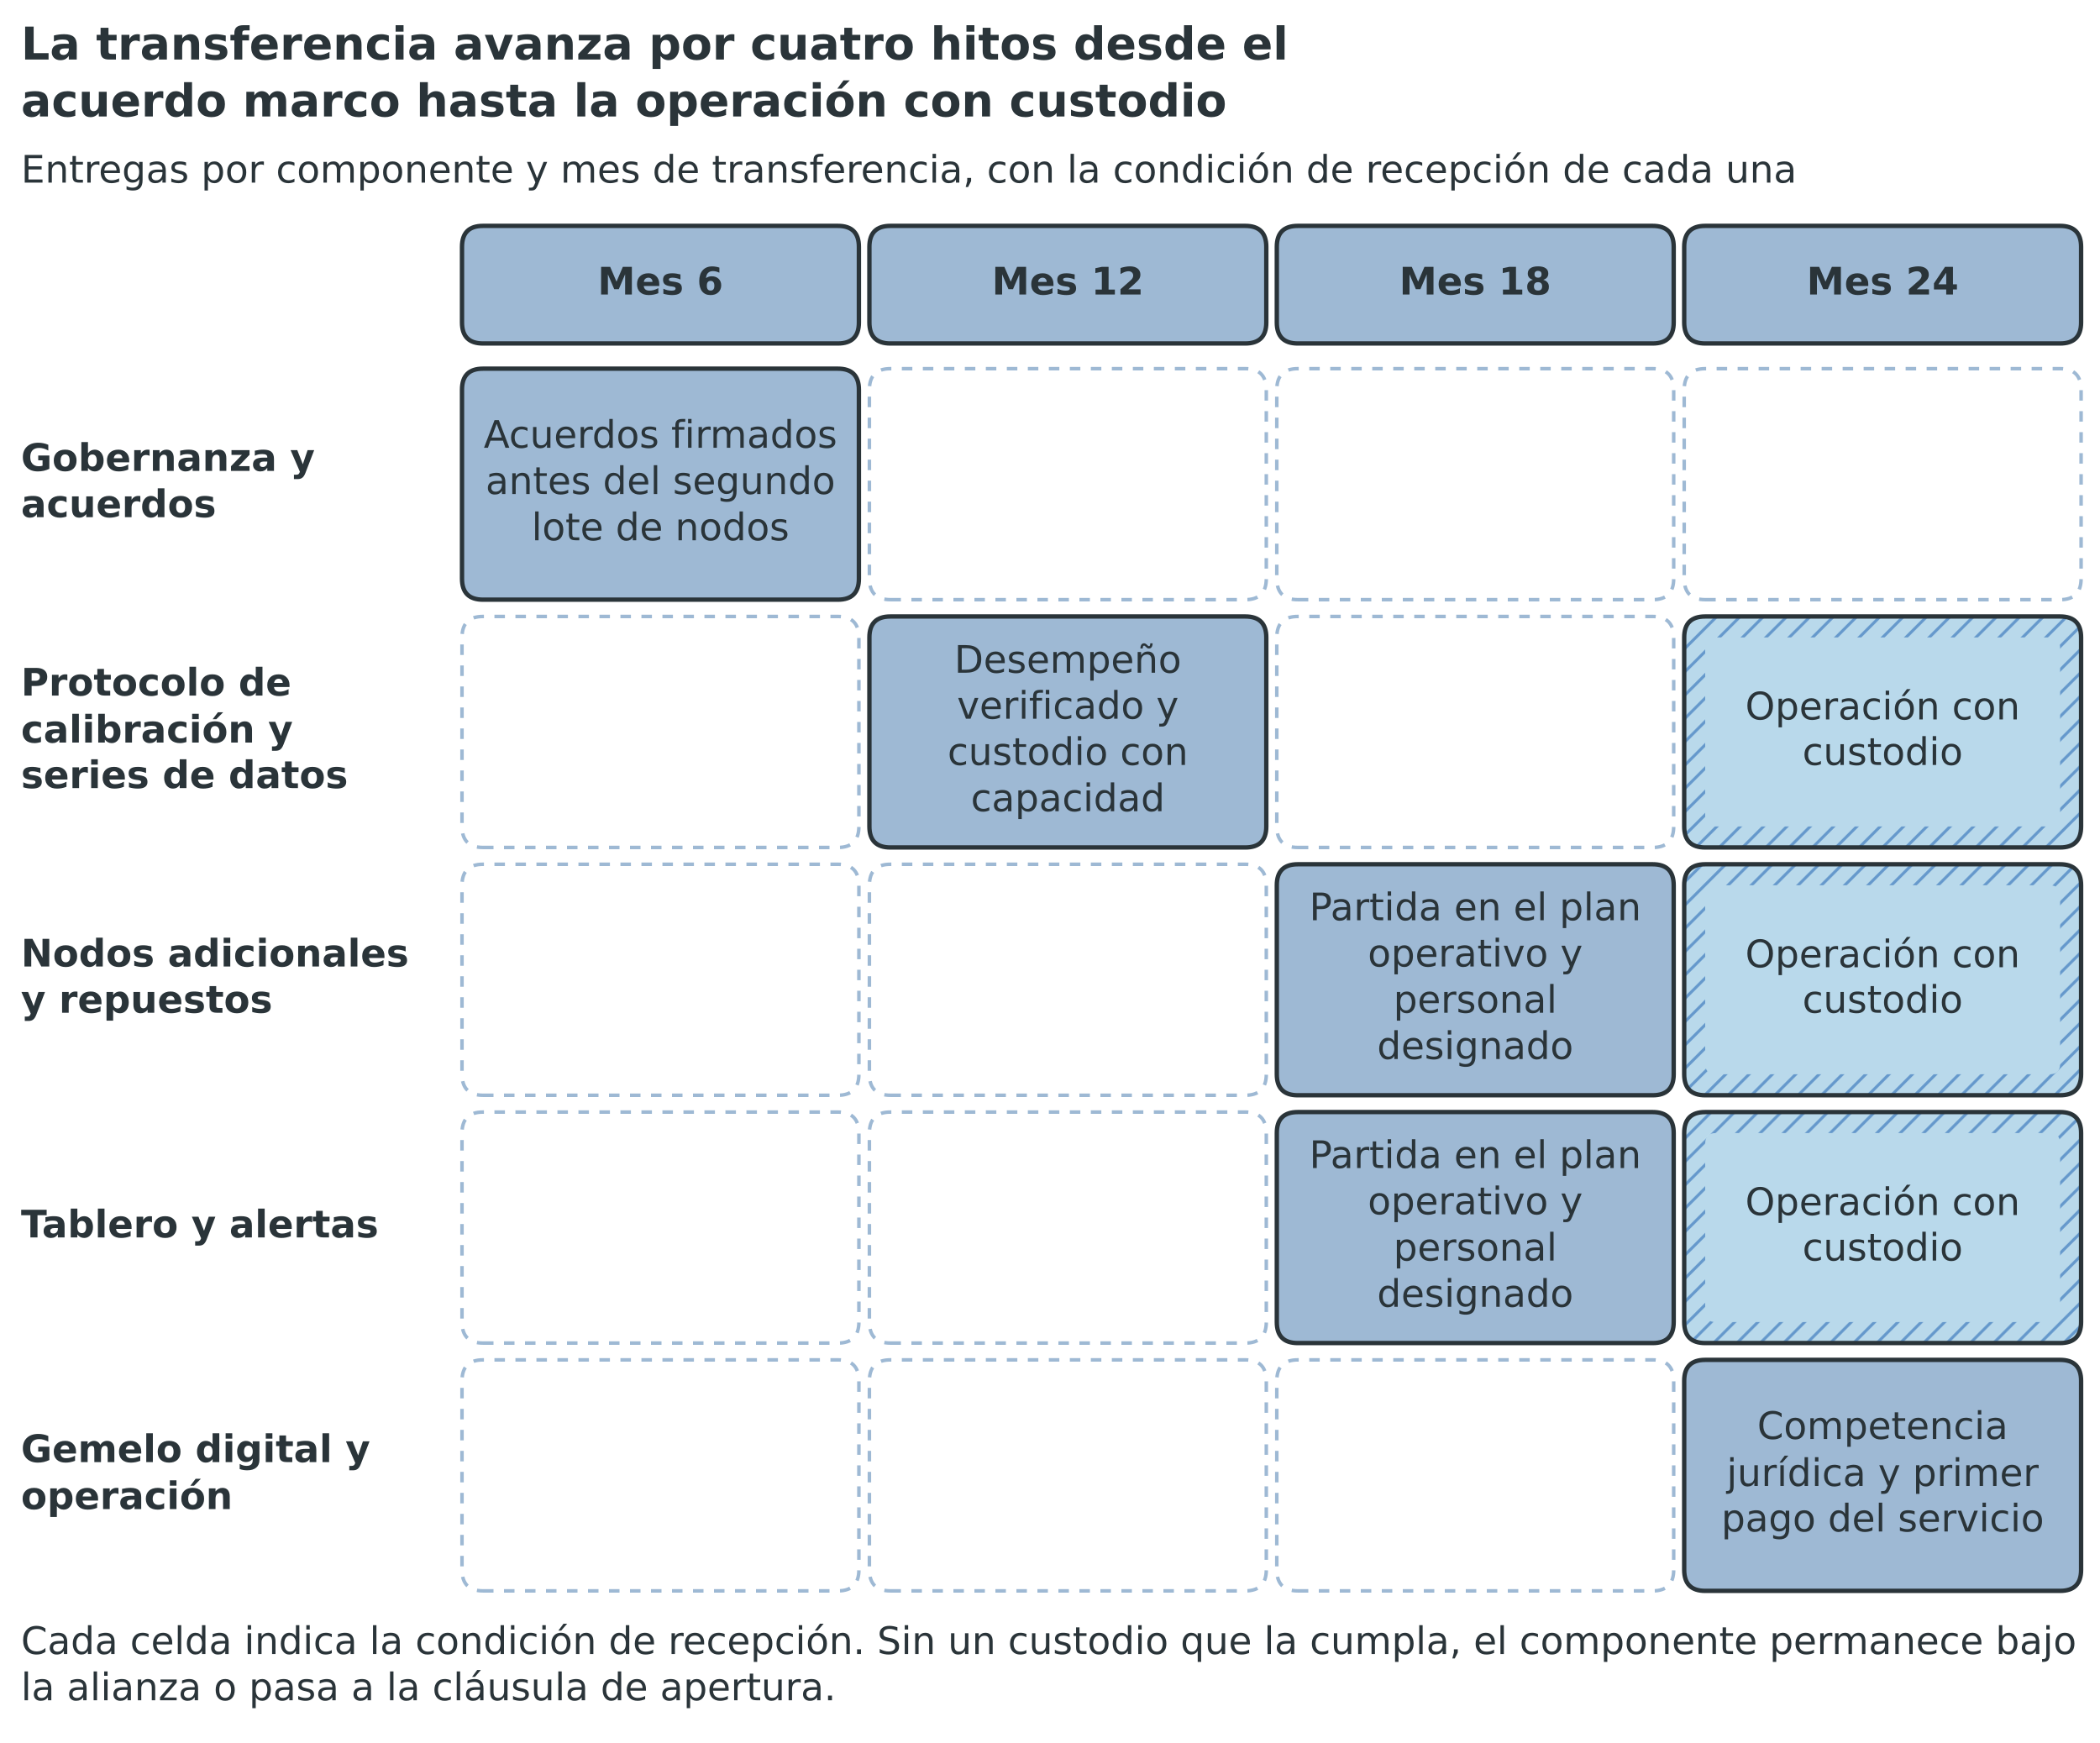
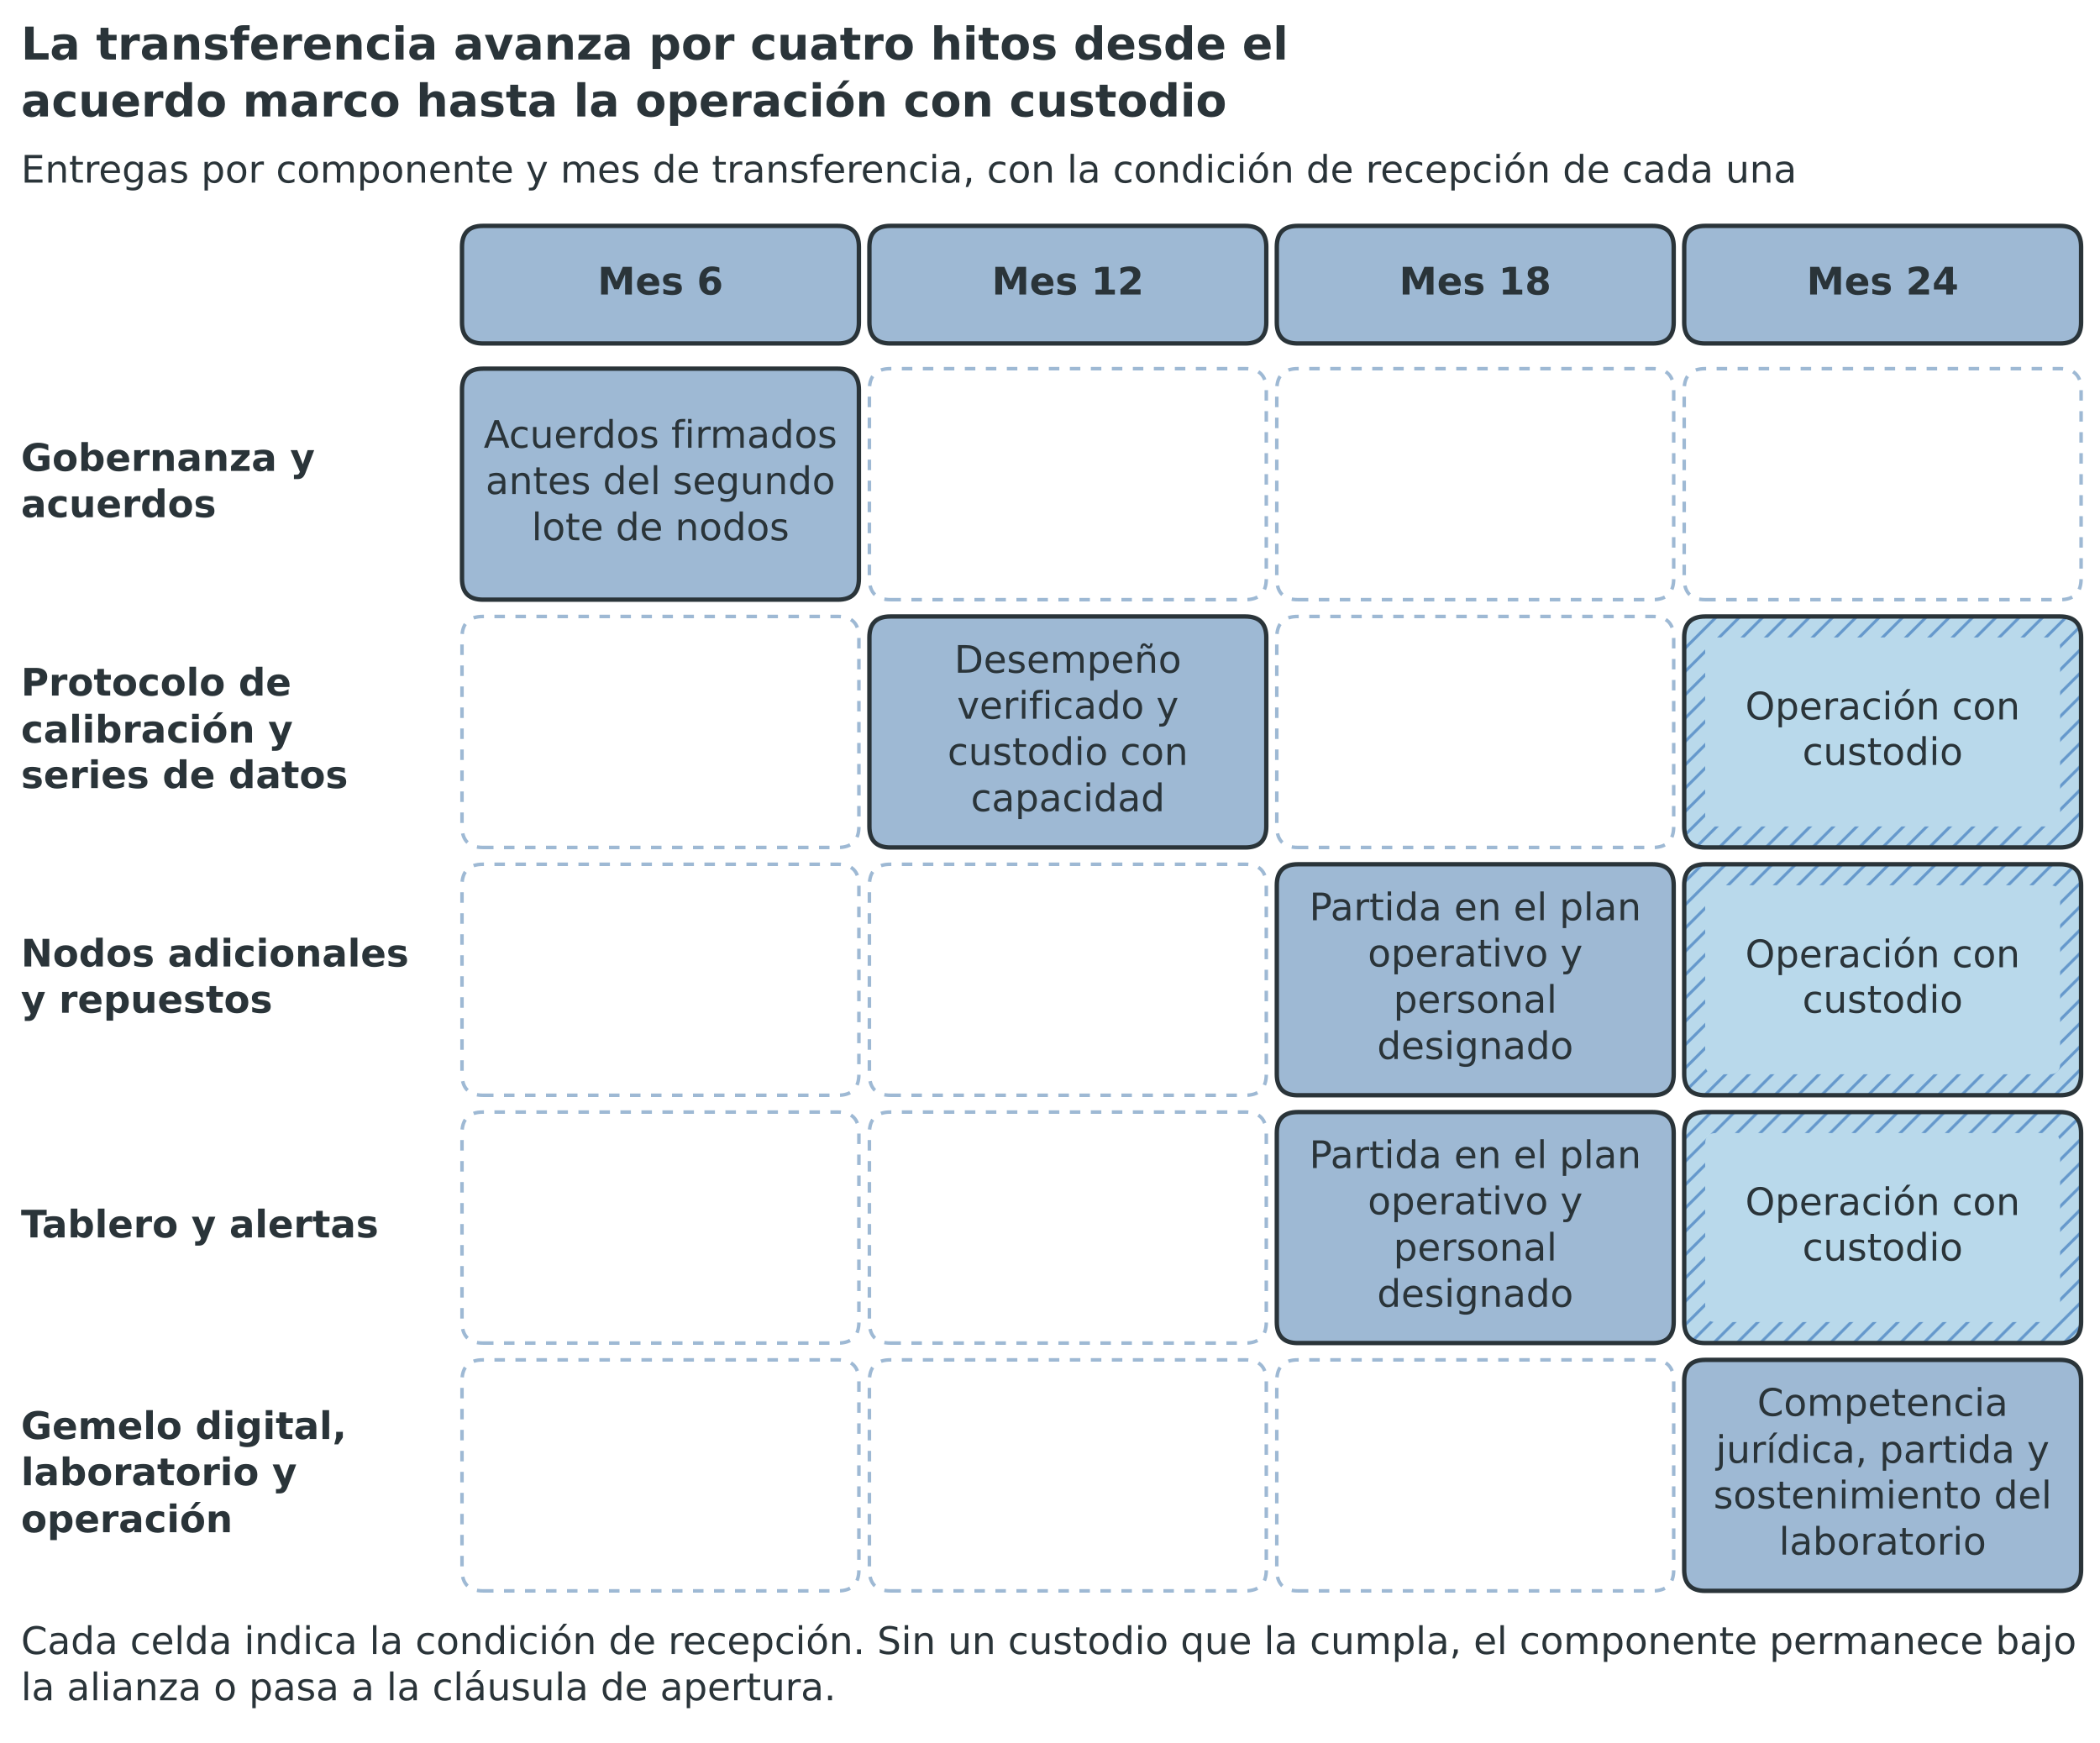
<svg xmlns="http://www.w3.org/2000/svg" width="720pt" height="597.6pt" viewBox="0 0 720 597.6" version="1.1">
  <defs>
    <style type="text/css">*{stroke-linejoin: round; stroke-linecap: butt}</style>
  </defs>
  <g id="figure_1">
    <g id="patch_1">
      <path d="M 0 597.6  L 720 597.6  L 720 0  L 0 0  L 0 597.6  z " style="fill: none; opacity: 0" />
    </g>
    <g id="axes_1">
      <g id="patch_2">
-         <path d="M 305.28 205.6  L 426.96 205.6  Q 434.16 205.6 434.16 198.4  L 434.16 133.6  Q 434.16 126.4 426.96 126.4  L 305.28 126.4  Q 298.08 126.4 298.08 133.6  L 298.08 198.4  Q 298.08 205.6 305.28 205.6  L 305.28 205.6  z " clip-path="url(#pacb7f9c0c7)" style="fill: none; stroke-dasharray: 3.6,3.6; stroke-dashoffset: 0; stroke: #9eb9d4; stroke-width: 1.2; stroke-linejoin: miter" />
+         <path d="M 305.28 205.6  L 426.96 205.6  Q 434.16 205.6 434.16 198.4  L 434.16 133.6  Q 434.16 126.4 426.96 126.4  L 305.28 126.4  Q 298.08 126.4 298.08 133.6  L 298.08 198.4  Q 298.08 205.6 305.28 205.6  L 305.28 205.6  z " clip-path="url(#pa2e18dcd97)" style="fill: none; stroke-dasharray: 3.6,3.6; stroke-dashoffset: 0; stroke: #9eb9d4; stroke-width: 1.2; stroke-linejoin: miter" />
      </g>
      <g id="patch_3">
-         <path d="M 444.96 205.6  L 566.64 205.6  Q 573.84 205.6 573.84 198.4  L 573.84 133.6  Q 573.84 126.4 566.64 126.4  L 444.96 126.4  Q 437.76 126.4 437.76 133.6  L 437.76 198.4  Q 437.76 205.6 444.96 205.6  L 444.96 205.6  z " clip-path="url(#pacb7f9c0c7)" style="fill: none; stroke-dasharray: 3.6,3.6; stroke-dashoffset: 0; stroke: #9eb9d4; stroke-width: 1.2; stroke-linejoin: miter" />
+         <path d="M 444.96 205.6  L 566.64 205.6  Q 573.84 205.6 573.84 198.4  L 573.84 133.6  Q 573.84 126.4 566.64 126.4  L 444.96 126.4  Q 437.76 126.4 437.76 133.6  L 437.76 198.4  Q 437.76 205.6 444.96 205.6  L 444.96 205.6  z " clip-path="url(#pa2e18dcd97)" style="fill: none; stroke-dasharray: 3.6,3.6; stroke-dashoffset: 0; stroke: #9eb9d4; stroke-width: 1.2; stroke-linejoin: miter" />
      </g>
      <g id="patch_4">
-         <path d="M 584.64 205.6  L 706.32 205.6  Q 713.52 205.6 713.52 198.4  L 713.52 133.6  Q 713.52 126.4 706.32 126.4  L 584.64 126.4  Q 577.44 126.4 577.44 133.6  L 577.44 198.4  Q 577.44 205.6 584.64 205.6  L 584.64 205.6  z " clip-path="url(#pacb7f9c0c7)" style="fill: none; stroke-dasharray: 3.6,3.6; stroke-dashoffset: 0; stroke: #9eb9d4; stroke-width: 1.2; stroke-linejoin: miter" />
+         <path d="M 584.64 205.6  L 706.32 205.6  Q 713.52 205.6 713.52 198.4  L 713.52 133.6  Q 713.52 126.4 706.32 126.4  L 584.64 126.4  Q 577.44 126.4 577.44 133.6  L 577.44 198.4  Q 577.44 205.6 584.64 205.6  L 584.64 205.6  z " clip-path="url(#pa2e18dcd97)" style="fill: none; stroke-dasharray: 3.6,3.6; stroke-dashoffset: 0; stroke: #9eb9d4; stroke-width: 1.2; stroke-linejoin: miter" />
      </g>
      <g id="patch_5">
-         <path d="M 165.6 290.56  L 287.28 290.56  Q 294.48 290.56 294.48 283.36  L 294.48 218.56  Q 294.48 211.36 287.28 211.36  L 165.6 211.36  Q 158.4 211.36 158.4 218.56  L 158.4 283.36  Q 158.4 290.56 165.6 290.56  L 165.6 290.56  z " clip-path="url(#pacb7f9c0c7)" style="fill: none; stroke-dasharray: 3.6,3.6; stroke-dashoffset: 0; stroke: #9eb9d4; stroke-width: 1.2; stroke-linejoin: miter" />
+         <path d="M 165.6 290.56  L 287.28 290.56  Q 294.48 290.56 294.48 283.36  L 294.48 218.56  Q 294.48 211.36 287.28 211.36  L 165.6 211.36  Q 158.4 211.36 158.4 218.56  L 158.4 283.36  Q 158.4 290.56 165.6 290.56  L 165.6 290.56  z " clip-path="url(#pa2e18dcd97)" style="fill: none; stroke-dasharray: 3.6,3.6; stroke-dashoffset: 0; stroke: #9eb9d4; stroke-width: 1.2; stroke-linejoin: miter" />
      </g>
      <g id="patch_6">
-         <path d="M 444.96 290.56  L 566.64 290.56  Q 573.84 290.56 573.84 283.36  L 573.84 218.56  Q 573.84 211.36 566.64 211.36  L 444.96 211.36  Q 437.76 211.36 437.76 218.56  L 437.76 283.36  Q 437.76 290.56 444.96 290.56  L 444.96 290.56  z " clip-path="url(#pacb7f9c0c7)" style="fill: none; stroke-dasharray: 3.6,3.6; stroke-dashoffset: 0; stroke: #9eb9d4; stroke-width: 1.2; stroke-linejoin: miter" />
+         <path d="M 444.96 290.56  L 566.64 290.56  Q 573.84 290.56 573.84 283.36  L 573.84 218.56  Q 573.84 211.36 566.64 211.36  L 444.96 211.36  Q 437.76 211.36 437.76 218.56  L 437.76 283.36  Q 437.76 290.56 444.96 290.56  L 444.96 290.56  z " clip-path="url(#pa2e18dcd97)" style="fill: none; stroke-dasharray: 3.6,3.6; stroke-dashoffset: 0; stroke: #9eb9d4; stroke-width: 1.2; stroke-linejoin: miter" />
      </g>
      <g id="patch_7">
-         <path d="M 165.6 375.52  L 287.28 375.52  Q 294.48 375.52 294.48 368.32  L 294.48 303.52  Q 294.48 296.32 287.28 296.32  L 165.6 296.32  Q 158.4 296.32 158.4 303.52  L 158.4 368.32  Q 158.4 375.52 165.6 375.52  L 165.6 375.52  z " clip-path="url(#pacb7f9c0c7)" style="fill: none; stroke-dasharray: 3.6,3.6; stroke-dashoffset: 0; stroke: #9eb9d4; stroke-width: 1.2; stroke-linejoin: miter" />
+         <path d="M 165.6 375.52  L 287.28 375.52  Q 294.48 375.52 294.48 368.32  L 294.48 303.52  Q 294.48 296.32 287.28 296.32  L 165.6 296.32  Q 158.4 296.32 158.4 303.52  L 158.4 368.32  Q 158.4 375.52 165.6 375.52  L 165.6 375.52  z " clip-path="url(#pa2e18dcd97)" style="fill: none; stroke-dasharray: 3.6,3.6; stroke-dashoffset: 0; stroke: #9eb9d4; stroke-width: 1.2; stroke-linejoin: miter" />
      </g>
      <g id="patch_8">
-         <path d="M 305.28 375.52  L 426.96 375.52  Q 434.16 375.52 434.16 368.32  L 434.16 303.52  Q 434.16 296.32 426.96 296.32  L 305.28 296.32  Q 298.08 296.32 298.08 303.52  L 298.08 368.32  Q 298.08 375.52 305.28 375.52  L 305.28 375.52  z " clip-path="url(#pacb7f9c0c7)" style="fill: none; stroke-dasharray: 3.6,3.6; stroke-dashoffset: 0; stroke: #9eb9d4; stroke-width: 1.2; stroke-linejoin: miter" />
+         <path d="M 305.28 375.52  L 426.96 375.52  Q 434.16 375.52 434.16 368.32  L 434.16 303.52  Q 434.16 296.32 426.96 296.32  L 305.28 296.32  Q 298.08 296.32 298.08 303.52  L 298.08 368.32  Q 298.08 375.52 305.28 375.52  L 305.28 375.52  z " clip-path="url(#pa2e18dcd97)" style="fill: none; stroke-dasharray: 3.6,3.6; stroke-dashoffset: 0; stroke: #9eb9d4; stroke-width: 1.2; stroke-linejoin: miter" />
      </g>
      <g id="patch_9">
-         <path d="M 165.6 460.48  L 287.28 460.48  Q 294.48 460.48 294.48 453.28  L 294.48 388.48  Q 294.48 381.28 287.28 381.28  L 165.6 381.28  Q 158.4 381.28 158.4 388.48  L 158.4 453.28  Q 158.4 460.48 165.6 460.48  L 165.6 460.48  z " clip-path="url(#pacb7f9c0c7)" style="fill: none; stroke-dasharray: 3.6,3.6; stroke-dashoffset: 0; stroke: #9eb9d4; stroke-width: 1.2; stroke-linejoin: miter" />
+         <path d="M 165.6 460.48  L 287.28 460.48  Q 294.48 460.48 294.48 453.28  L 294.48 388.48  Q 294.48 381.28 287.28 381.28  L 165.6 381.28  Q 158.4 381.28 158.4 388.48  L 158.4 453.28  Q 158.4 460.48 165.6 460.48  L 165.6 460.48  z " clip-path="url(#pa2e18dcd97)" style="fill: none; stroke-dasharray: 3.6,3.6; stroke-dashoffset: 0; stroke: #9eb9d4; stroke-width: 1.2; stroke-linejoin: miter" />
      </g>
      <g id="patch_10">
-         <path d="M 305.28 460.48  L 426.96 460.48  Q 434.16 460.48 434.16 453.28  L 434.16 388.48  Q 434.16 381.28 426.96 381.28  L 305.28 381.28  Q 298.08 381.28 298.08 388.48  L 298.08 453.28  Q 298.08 460.48 305.28 460.48  L 305.28 460.48  z " clip-path="url(#pacb7f9c0c7)" style="fill: none; stroke-dasharray: 3.6,3.6; stroke-dashoffset: 0; stroke: #9eb9d4; stroke-width: 1.2; stroke-linejoin: miter" />
+         <path d="M 305.28 460.48  L 426.96 460.48  Q 434.16 460.48 434.16 453.28  L 434.16 388.48  Q 434.16 381.28 426.96 381.28  L 305.28 381.28  Q 298.08 381.28 298.08 388.48  L 298.08 453.28  Q 298.08 460.48 305.28 460.48  L 305.28 460.48  z " clip-path="url(#pa2e18dcd97)" style="fill: none; stroke-dasharray: 3.6,3.6; stroke-dashoffset: 0; stroke: #9eb9d4; stroke-width: 1.2; stroke-linejoin: miter" />
      </g>
      <g id="patch_11">
-         <path d="M 165.6 545.44  L 287.28 545.44  Q 294.48 545.44 294.48 538.24  L 294.48 473.44  Q 294.48 466.24 287.28 466.24  L 165.6 466.24  Q 158.4 466.24 158.4 473.44  L 158.4 538.24  Q 158.4 545.44 165.6 545.44  L 165.6 545.44  z " clip-path="url(#pacb7f9c0c7)" style="fill: none; stroke-dasharray: 3.6,3.6; stroke-dashoffset: 0; stroke: #9eb9d4; stroke-width: 1.2; stroke-linejoin: miter" />
+         <path d="M 165.6 545.44  L 287.28 545.44  Q 294.48 545.44 294.48 538.24  L 294.48 473.44  Q 294.48 466.24 287.28 466.24  L 165.6 466.24  Q 158.4 466.24 158.4 473.44  L 158.4 538.24  Q 158.4 545.44 165.6 545.44  L 165.6 545.44  z " clip-path="url(#pa2e18dcd97)" style="fill: none; stroke-dasharray: 3.6,3.6; stroke-dashoffset: 0; stroke: #9eb9d4; stroke-width: 1.2; stroke-linejoin: miter" />
      </g>
      <g id="patch_12">
-         <path d="M 305.28 545.44  L 426.96 545.44  Q 434.16 545.44 434.16 538.24  L 434.16 473.44  Q 434.16 466.24 426.96 466.24  L 305.28 466.24  Q 298.08 466.24 298.08 473.44  L 298.08 538.24  Q 298.08 545.44 305.28 545.44  L 305.28 545.44  z " clip-path="url(#pacb7f9c0c7)" style="fill: none; stroke-dasharray: 3.6,3.6; stroke-dashoffset: 0; stroke: #9eb9d4; stroke-width: 1.2; stroke-linejoin: miter" />
+         <path d="M 305.28 545.44  L 426.96 545.44  Q 434.16 545.44 434.16 538.24  L 434.16 473.44  Q 434.16 466.24 426.96 466.24  L 305.28 466.24  Q 298.08 466.24 298.08 473.44  L 298.08 538.24  Q 298.08 545.44 305.28 545.44  L 305.28 545.44  z " clip-path="url(#pa2e18dcd97)" style="fill: none; stroke-dasharray: 3.6,3.6; stroke-dashoffset: 0; stroke: #9eb9d4; stroke-width: 1.2; stroke-linejoin: miter" />
      </g>
      <g id="patch_13">
-         <path d="M 444.96 545.44  L 566.64 545.44  Q 573.84 545.44 573.84 538.24  L 573.84 473.44  Q 573.84 466.24 566.64 466.24  L 444.96 466.24  Q 437.76 466.24 437.76 473.44  L 437.76 538.24  Q 437.76 545.44 444.96 545.44  L 444.96 545.44  z " clip-path="url(#pacb7f9c0c7)" style="fill: none; stroke-dasharray: 3.6,3.6; stroke-dashoffset: 0; stroke: #9eb9d4; stroke-width: 1.2; stroke-linejoin: miter" />
+         <path d="M 444.96 545.44  L 566.64 545.44  Q 573.84 545.44 573.84 538.24  L 573.84 473.44  Q 573.84 466.24 566.64 466.24  L 444.96 466.24  Q 437.76 466.24 437.76 473.44  L 437.76 538.24  Q 437.76 545.44 444.96 545.44  L 444.96 545.44  z " clip-path="url(#pa2e18dcd97)" style="fill: none; stroke-dasharray: 3.6,3.6; stroke-dashoffset: 0; stroke: #9eb9d4; stroke-width: 1.2; stroke-linejoin: miter" />
      </g>
      <g id="patch_14">
-         <path d="M 165.6 117.76  L 287.28 117.76  Q 294.48 117.76 294.48 110.56  L 294.48 84.64  Q 294.48 77.44 287.28 77.44  L 165.6 77.44  Q 158.4 77.44 158.4 84.64  L 158.4 110.56  Q 158.4 117.76 165.6 117.76  z " clip-path="url(#pacb7f9c0c7)" style="fill: #9eb9d4; stroke: #2a3439; stroke-width: 1.5; stroke-linejoin: miter" />
+         <path d="M 165.6 117.76  L 287.28 117.76  Q 294.48 117.76 294.48 110.56  L 294.48 84.64  Q 294.48 77.44 287.28 77.44  L 165.6 77.44  Q 158.4 77.44 158.4 84.64  L 158.4 110.56  Q 158.4 117.76 165.6 117.76  z " clip-path="url(#pa2e18dcd97)" style="fill: #9eb9d4; stroke: #2a3439; stroke-width: 1.5; stroke-linejoin: miter" />
      </g>
      <g id="patch_15">
-         <path d="M 305.28 117.76  L 426.96 117.76  Q 434.16 117.76 434.16 110.56  L 434.16 84.64  Q 434.16 77.44 426.96 77.44  L 305.28 77.44  Q 298.08 77.44 298.08 84.64  L 298.08 110.56  Q 298.08 117.76 305.28 117.76  z " clip-path="url(#pacb7f9c0c7)" style="fill: #9eb9d4; stroke: #2a3439; stroke-width: 1.5; stroke-linejoin: miter" />
+         <path d="M 305.28 117.76  L 426.96 117.76  Q 434.16 117.76 434.16 110.56  L 434.16 84.64  Q 434.16 77.44 426.96 77.44  L 305.28 77.44  Q 298.08 77.44 298.08 84.64  L 298.08 110.56  Q 298.08 117.76 305.28 117.76  z " clip-path="url(#pa2e18dcd97)" style="fill: #9eb9d4; stroke: #2a3439; stroke-width: 1.5; stroke-linejoin: miter" />
      </g>
      <g id="patch_16">
-         <path d="M 444.96 117.76  L 566.64 117.76  Q 573.84 117.76 573.84 110.56  L 573.84 84.64  Q 573.84 77.44 566.64 77.44  L 444.96 77.44  Q 437.76 77.44 437.76 84.64  L 437.76 110.56  Q 437.76 117.76 444.96 117.76  z " clip-path="url(#pacb7f9c0c7)" style="fill: #9eb9d4; stroke: #2a3439; stroke-width: 1.5; stroke-linejoin: miter" />
+         <path d="M 444.96 117.76  L 566.64 117.76  Q 573.84 117.76 573.84 110.56  L 573.84 84.64  Q 573.84 77.44 566.64 77.44  L 444.96 77.44  Q 437.76 77.44 437.76 84.64  L 437.76 110.56  Q 437.76 117.76 444.96 117.76  z " clip-path="url(#pa2e18dcd97)" style="fill: #9eb9d4; stroke: #2a3439; stroke-width: 1.5; stroke-linejoin: miter" />
      </g>
      <g id="patch_17">
-         <path d="M 584.64 117.76  L 706.32 117.76  Q 713.52 117.76 713.52 110.56  L 713.52 84.64  Q 713.52 77.44 706.32 77.44  L 584.64 77.44  Q 577.44 77.44 577.44 84.64  L 577.44 110.56  Q 577.44 117.76 584.64 117.76  z " clip-path="url(#pacb7f9c0c7)" style="fill: #9eb9d4; stroke: #2a3439; stroke-width: 1.5; stroke-linejoin: miter" />
+         <path d="M 584.64 117.76  L 706.32 117.76  Q 713.52 117.76 713.52 110.56  L 713.52 84.64  Q 713.52 77.44 706.32 77.44  L 584.64 77.44  Q 577.44 77.44 577.44 84.64  L 577.44 110.56  Q 577.44 117.76 584.64 117.76  z " clip-path="url(#pa2e18dcd97)" style="fill: #9eb9d4; stroke: #2a3439; stroke-width: 1.5; stroke-linejoin: miter" />
      </g>
      <g id="patch_18">
-         <path d="M 165.6 205.6  L 287.28 205.6  Q 294.48 205.6 294.48 198.4  L 294.48 133.6  Q 294.48 126.4 287.28 126.4  L 165.6 126.4  Q 158.4 126.4 158.4 133.6  L 158.4 198.4  Q 158.4 205.6 165.6 205.6  z " clip-path="url(#pacb7f9c0c7)" style="fill: #9eb9d4; stroke: #2a3439; stroke-width: 1.5; stroke-linejoin: miter" />
+         <path d="M 165.6 205.6  L 287.28 205.6  Q 294.48 205.6 294.48 198.4  L 294.48 133.6  Q 294.48 126.4 287.28 126.4  L 165.6 126.4  Q 158.4 126.4 158.4 133.6  L 158.4 198.4  Q 158.4 205.6 165.6 205.6  z " clip-path="url(#pa2e18dcd97)" style="fill: #9eb9d4; stroke: #2a3439; stroke-width: 1.5; stroke-linejoin: miter" />
      </g>
      <g id="patch_19">
-         <path d="M 305.28 290.56  L 426.96 290.56  Q 434.16 290.56 434.16 283.36  L 434.16 218.56  Q 434.16 211.36 426.96 211.36  L 305.28 211.36  Q 298.08 211.36 298.08 218.56  L 298.08 283.36  Q 298.08 290.56 305.28 290.56  z " clip-path="url(#pacb7f9c0c7)" style="fill: #9eb9d4; stroke: #2a3439; stroke-width: 1.5; stroke-linejoin: miter" />
+         <path d="M 305.28 290.56  L 426.96 290.56  Q 434.16 290.56 434.16 283.36  L 434.16 218.56  Q 434.16 211.36 426.96 211.36  L 305.28 211.36  Q 298.08 211.36 298.08 218.56  L 298.08 283.36  Q 298.08 290.56 305.28 290.56  z " clip-path="url(#pa2e18dcd97)" style="fill: #9eb9d4; stroke: #2a3439; stroke-width: 1.5; stroke-linejoin: miter" />
      </g>
      <g id="patch_20">
-         <path d="M 584.64 290.56  L 706.32 290.56  Q 713.52 290.56 713.52 283.36  L 713.52 218.56  Q 713.52 211.36 706.32 211.36  L 584.64 211.36  Q 577.44 211.36 577.44 218.56  L 577.44 283.36  Q 577.44 290.56 584.64 290.56  z " clip-path="url(#pacb7f9c0c7)" style="fill: url(#hcd93956d02)" />
+         <path d="M 584.64 290.56  L 706.32 290.56  Q 713.52 290.56 713.52 283.36  L 713.52 218.56  Q 713.52 211.36 706.32 211.36  L 584.64 211.36  Q 577.44 211.36 577.44 218.56  L 577.44 283.36  Q 577.44 290.56 584.64 290.56  z " clip-path="url(#pa2e18dcd97)" style="fill: url(#h4b6d8a23a4)" />
      </g>
      <g id="patch_21">
-         <path d="M 444.96 375.52  L 566.64 375.52  Q 573.84 375.52 573.84 368.32  L 573.84 303.52  Q 573.84 296.32 566.64 296.32  L 444.96 296.32  Q 437.76 296.32 437.76 303.52  L 437.76 368.32  Q 437.76 375.52 444.96 375.52  z " clip-path="url(#pacb7f9c0c7)" style="fill: #9eb9d4; stroke: #2a3439; stroke-width: 1.5; stroke-linejoin: miter" />
+         <path d="M 444.96 375.52  L 566.64 375.52  Q 573.84 375.52 573.84 368.32  L 573.84 303.52  Q 573.84 296.32 566.64 296.32  L 444.96 296.32  Q 437.76 296.32 437.76 303.52  L 437.76 368.32  Q 437.76 375.52 444.96 375.52  z " clip-path="url(#pa2e18dcd97)" style="fill: #9eb9d4; stroke: #2a3439; stroke-width: 1.5; stroke-linejoin: miter" />
      </g>
      <g id="patch_22">
-         <path d="M 584.64 375.52  L 706.32 375.52  Q 713.52 375.52 713.52 368.32  L 713.52 303.52  Q 713.52 296.32 706.32 296.32  L 584.64 296.32  Q 577.44 296.32 577.44 303.52  L 577.44 368.32  Q 577.44 375.52 584.64 375.52  z " clip-path="url(#pacb7f9c0c7)" style="fill: url(#hcd93956d02)" />
+         <path d="M 584.64 375.52  L 706.32 375.52  Q 713.52 375.52 713.52 368.32  L 713.52 303.52  Q 713.52 296.32 706.32 296.32  L 584.64 296.32  Q 577.44 296.32 577.44 303.52  L 577.44 368.32  Q 577.44 375.52 584.64 375.52  z " clip-path="url(#pa2e18dcd97)" style="fill: url(#h4b6d8a23a4)" />
      </g>
      <g id="patch_23">
-         <path d="M 444.96 460.48  L 566.64 460.48  Q 573.84 460.48 573.84 453.28  L 573.84 388.48  Q 573.84 381.28 566.64 381.28  L 444.96 381.28  Q 437.76 381.28 437.76 388.48  L 437.76 453.28  Q 437.76 460.48 444.96 460.48  z " clip-path="url(#pacb7f9c0c7)" style="fill: #9eb9d4; stroke: #2a3439; stroke-width: 1.5; stroke-linejoin: miter" />
+         <path d="M 444.96 460.48  L 566.64 460.48  Q 573.84 460.48 573.84 453.28  L 573.84 388.48  Q 573.84 381.28 566.64 381.28  L 444.96 381.28  Q 437.76 381.28 437.76 388.48  L 437.76 453.28  Q 437.76 460.48 444.96 460.48  z " clip-path="url(#pa2e18dcd97)" style="fill: #9eb9d4; stroke: #2a3439; stroke-width: 1.5; stroke-linejoin: miter" />
      </g>
      <g id="patch_24">
-         <path d="M 584.64 460.48  L 706.32 460.48  Q 713.52 460.48 713.52 453.28  L 713.52 388.48  Q 713.52 381.28 706.32 381.28  L 584.64 381.28  Q 577.44 381.28 577.44 388.48  L 577.44 453.28  Q 577.44 460.48 584.64 460.48  z " clip-path="url(#pacb7f9c0c7)" style="fill: url(#hcd93956d02)" />
+         <path d="M 584.64 460.48  L 706.32 460.48  Q 713.52 460.48 713.52 453.28  L 713.52 388.48  Q 713.52 381.28 706.32 381.28  L 584.64 381.28  Q 577.44 381.28 577.44 388.48  L 577.44 453.28  Q 577.44 460.48 584.64 460.48  z " clip-path="url(#pa2e18dcd97)" style="fill: url(#h4b6d8a23a4)" />
      </g>
      <g id="patch_25">
-         <path d="M 584.64 545.44  L 706.32 545.44  Q 713.52 545.44 713.52 538.24  L 713.52 473.44  Q 713.52 466.24 706.32 466.24  L 584.64 466.24  Q 577.44 466.24 577.44 473.44  L 577.44 538.24  Q 577.44 545.44 584.64 545.44  z " clip-path="url(#pacb7f9c0c7)" style="fill: #9eb9d4; stroke: #2a3439; stroke-width: 1.5; stroke-linejoin: miter" />
+         <path d="M 584.64 545.44  L 706.32 545.44  Q 713.52 545.44 713.52 538.24  L 713.52 473.44  Q 713.52 466.24 706.32 466.24  L 584.64 466.24  Q 577.44 466.24 577.44 473.44  L 577.44 538.24  Q 577.44 545.44 584.64 545.44  z " clip-path="url(#pa2e18dcd97)" style="fill: #9eb9d4; stroke: #2a3439; stroke-width: 1.5; stroke-linejoin: miter" />
      </g>
      <g id="patch_26">
-         <path d="M 588.24 283.36  L 702.72 283.36  Q 706.32 283.36 706.32 279.76  L 706.32 222.16  Q 706.32 218.56 702.72 218.56  L 588.24 218.56  Q 584.64 218.56 584.64 222.16  L 584.64 279.76  Q 584.64 283.36 588.24 283.36  z " clip-path="url(#pacb7f9c0c7)" style="fill: #b9d9eb" />
+         <path d="M 588.24 283.36  L 702.72 283.36  Q 706.32 283.36 706.32 279.76  L 706.32 222.16  Q 706.32 218.56 702.72 218.56  L 588.24 218.56  Q 584.64 218.56 584.64 222.16  L 584.64 279.76  Q 584.64 283.36 588.24 283.36  z " clip-path="url(#pa2e18dcd97)" style="fill: #b9d9eb" />
      </g>
      <g id="patch_27">
-         <path d="M 588.24 368.32  L 702.72 368.32  Q 706.32 368.32 706.32 364.72  L 706.32 307.12  Q 706.32 303.52 702.72 303.52  L 588.24 303.52  Q 584.64 303.52 584.64 307.12  L 584.64 364.72  Q 584.64 368.32 588.24 368.32  z " clip-path="url(#pacb7f9c0c7)" style="fill: #b9d9eb" />
+         <path d="M 588.24 368.32  L 702.72 368.32  Q 706.32 368.32 706.32 364.72  L 706.32 307.12  Q 706.32 303.52 702.72 303.52  L 588.24 303.52  Q 584.64 303.52 584.64 307.12  L 584.64 364.72  Q 584.64 368.32 588.24 368.32  z " clip-path="url(#pa2e18dcd97)" style="fill: #b9d9eb" />
      </g>
      <g id="patch_28">
-         <path d="M 588.24 453.28  L 702.72 453.28  Q 706.32 453.28 706.32 449.68  L 706.32 392.08  Q 706.32 388.48 702.72 388.48  L 588.24 388.48  Q 584.64 388.48 584.64 392.08  L 584.64 449.68  Q 584.64 453.28 588.24 453.28  z " clip-path="url(#pacb7f9c0c7)" style="fill: #b9d9eb" />
+         <path d="M 588.24 453.28  L 702.72 453.28  Q 706.32 453.28 706.32 449.68  L 706.32 392.08  Q 706.32 388.48 702.72 388.48  L 588.24 388.48  Q 584.64 388.48 584.64 392.08  L 584.64 449.68  Q 584.64 453.28 588.24 453.28  z " clip-path="url(#pa2e18dcd97)" style="fill: #b9d9eb" />
      </g>
      <g id="patch_29">
-         <path d="M 584.64 290.56  L 706.32 290.56  Q 713.52 290.56 713.52 283.36  L 713.52 218.56  Q 713.52 211.36 706.32 211.36  L 584.64 211.36  Q 577.44 211.36 577.44 218.56  L 577.44 283.36  Q 577.44 290.56 584.64 290.56  L 584.64 290.56  z " clip-path="url(#pacb7f9c0c7)" style="fill: none; stroke: #2a3439; stroke-width: 1.5; stroke-linejoin: miter" />
+         <path d="M 584.64 290.56  L 706.32 290.56  Q 713.52 290.56 713.52 283.36  L 713.52 218.56  Q 713.52 211.36 706.32 211.36  L 584.64 211.36  Q 577.44 211.36 577.44 218.56  L 577.44 283.36  Q 577.44 290.56 584.64 290.56  L 584.64 290.56  z " clip-path="url(#pa2e18dcd97)" style="fill: none; stroke: #2a3439; stroke-width: 1.5; stroke-linejoin: miter" />
      </g>
      <g id="patch_30">
-         <path d="M 584.64 375.52  L 706.32 375.52  Q 713.52 375.52 713.52 368.32  L 713.52 303.52  Q 713.52 296.32 706.32 296.32  L 584.64 296.32  Q 577.44 296.32 577.44 303.52  L 577.44 368.32  Q 577.44 375.52 584.64 375.52  L 584.64 375.52  z " clip-path="url(#pacb7f9c0c7)" style="fill: none; stroke: #2a3439; stroke-width: 1.5; stroke-linejoin: miter" />
+         <path d="M 584.64 375.52  L 706.32 375.52  Q 713.52 375.52 713.52 368.32  L 713.52 303.52  Q 713.52 296.32 706.32 296.32  L 584.64 296.32  Q 577.44 296.32 577.44 303.52  L 577.44 368.32  Q 577.44 375.52 584.64 375.52  L 584.64 375.52  z " clip-path="url(#pa2e18dcd97)" style="fill: none; stroke: #2a3439; stroke-width: 1.5; stroke-linejoin: miter" />
      </g>
      <g id="patch_31">
-         <path d="M 584.64 460.48  L 706.32 460.48  Q 713.52 460.48 713.52 453.28  L 713.52 388.48  Q 713.52 381.28 706.32 381.28  L 584.64 381.28  Q 577.44 381.28 577.44 388.48  L 577.44 453.28  Q 577.44 460.48 584.64 460.48  L 584.64 460.48  z " clip-path="url(#pacb7f9c0c7)" style="fill: none; stroke: #2a3439; stroke-width: 1.5; stroke-linejoin: miter" />
+         <path d="M 584.64 460.48  L 706.32 460.48  Q 713.52 460.48 713.52 453.28  L 713.52 388.48  Q 713.52 381.28 706.32 381.28  L 584.64 381.28  Q 577.44 381.28 577.44 388.48  L 577.44 453.28  Q 577.44 460.48 584.64 460.48  L 584.64 460.48  z " clip-path="url(#pa2e18dcd97)" style="fill: none; stroke: #2a3439; stroke-width: 1.5; stroke-linejoin: miter" />
      </g>
      <g id="text_1">
        <text style="font-weight: 700; font-size: 15.5px; font-family: 'DejaVu Sans', 'Liberation Sans', 'Arial', sans-serif; text-anchor: start; fill: #2a3439" x="7.2" y="20.418" transform="rotate(-0 7.2 20.41758)">La transferencia avanza por cuatro hitos desde el</text>
      </g>
      <g id="text_2">
        <text style="font-weight: 700; font-size: 15.5px; font-family: 'DejaVu Sans', 'Liberation Sans', 'Arial', sans-serif; text-anchor: start; fill: #2a3439" x="7.2" y="39.948" transform="rotate(-0 7.2 39.94758)">acuerdo marco hasta la operación con custodio</text>
      </g>
      <g id="text_3">
        <text style="font-size: 13px; font-family: 'DejaVu Sans', 'Liberation Sans', 'Arial', sans-serif; text-anchor: start; fill: #2a3439" x="7.2" y="62.618" transform="rotate(-0 7.2 62.61797)">Entregas por componente y mes de transferencia, con la condición de recepción de cada una</text>
      </g>
      <g id="text_4">
        <text style="font-weight: 700; font-size: 13px; font-family: 'DejaVu Sans', 'Liberation Sans', 'Arial', sans-serif; text-anchor: middle; fill: #2a3439" x="226.44" y="100.977" transform="rotate(-0 226.44 100.977)">Mes 6</text>
      </g>
      <g id="text_5">
        <text style="font-weight: 700; font-size: 13px; font-family: 'DejaVu Sans', 'Liberation Sans', 'Arial', sans-serif; text-anchor: middle; fill: #2a3439" x="366.12" y="100.977" transform="rotate(-0 366.12 100.977)">Mes 12</text>
      </g>
      <g id="text_6">
        <text style="font-weight: 700; font-size: 13px; font-family: 'DejaVu Sans', 'Liberation Sans', 'Arial', sans-serif; text-anchor: middle; fill: #2a3439" x="505.8" y="100.977" transform="rotate(-0 505.8 100.977)">Mes 18</text>
      </g>
      <g id="text_7">
        <text style="font-weight: 700; font-size: 13px; font-family: 'DejaVu Sans', 'Liberation Sans', 'Arial', sans-serif; text-anchor: middle; fill: #2a3439" x="645.48" y="100.977" transform="rotate(-0 645.48 100.977)">Mes 24</text>
      </g>
      <g id="text_8">
        <text style="font-size: 13px; font-family: 'DejaVu Sans', 'Liberation Sans', 'Arial', sans-serif; text-anchor: middle; fill: #2a3439" x="226.44" y="153.517" transform="rotate(-0 226.44 153.5175)">Acuerdos firmados</text>
      </g>
      <g id="text_9">
        <text style="font-size: 13px; font-family: 'DejaVu Sans', 'Liberation Sans', 'Arial', sans-serif; text-anchor: middle; fill: #2a3439" x="226.44" y="169.377" transform="rotate(-0 226.44 169.3775)">antes del segundo</text>
      </g>
      <g id="text_10">
        <text style="font-size: 13px; font-family: 'DejaVu Sans', 'Liberation Sans', 'Arial', sans-serif; text-anchor: middle; fill: #2a3439" x="226.44" y="185.237" transform="rotate(-0 226.44 185.2375)">lote de nodos</text>
      </g>
      <g id="text_11">
        <text style="font-size: 13px; font-family: 'DejaVu Sans', 'Liberation Sans', 'Arial', sans-serif; text-anchor: middle; fill: #2a3439" x="366.12" y="230.658" transform="rotate(-0 366.12 230.6582)">Desempeño</text>
      </g>
      <g id="text_12">
        <text style="font-size: 13px; font-family: 'DejaVu Sans', 'Liberation Sans', 'Arial', sans-serif; text-anchor: middle; fill: #2a3439" x="366.12" y="246.407" transform="rotate(-0 366.12 246.4075)">verificado y</text>
      </g>
      <g id="text_13">
        <text style="font-size: 13px; font-family: 'DejaVu Sans', 'Liberation Sans', 'Arial', sans-serif; text-anchor: middle; fill: #2a3439" x="366.12" y="262.267" transform="rotate(-0 366.12 262.2675)">custodio con</text>
      </g>
      <g id="text_14">
        <text style="font-size: 13px; font-family: 'DejaVu Sans', 'Liberation Sans', 'Arial', sans-serif; text-anchor: middle; fill: #2a3439" x="366.12" y="278.127" transform="rotate(-0 366.12 278.1275)">capacidad</text>
      </g>
      <g id="text_15">
        <text style="font-size: 13px; font-family: 'DejaVu Sans', 'Liberation Sans', 'Arial', sans-serif; text-anchor: middle; fill: #2a3439" x="645.48" y="246.667" transform="rotate(-0 645.48 246.6675)">Operación con</text>
      </g>
      <g id="text_16">
        <text style="font-size: 13px; font-family: 'DejaVu Sans', 'Liberation Sans', 'Arial', sans-serif; text-anchor: middle; fill: #2a3439" x="645.48" y="262.267" transform="rotate(-0 645.48 262.2675)">custodio</text>
      </g>
      <g id="text_17">
        <text style="font-size: 13px; font-family: 'DejaVu Sans', 'Liberation Sans', 'Arial', sans-serif; text-anchor: middle; fill: #2a3439" x="505.8" y="315.507" transform="rotate(-0 505.8 315.5075)">Partida en el plan</text>
      </g>
      <g id="text_18">
        <text style="font-size: 13px; font-family: 'DejaVu Sans', 'Liberation Sans', 'Arial', sans-serif; text-anchor: middle; fill: #2a3439" x="505.8" y="331.367" transform="rotate(-0 505.8 331.3675)">operativo y</text>
      </g>
      <g id="text_19">
        <text style="font-size: 13px; font-family: 'DejaVu Sans', 'Liberation Sans', 'Arial', sans-serif; text-anchor: middle; fill: #2a3439" x="505.8" y="347.227" transform="rotate(-0 505.8 347.2275)">personal</text>
      </g>
      <g id="text_20">
        <text style="font-size: 13px; font-family: 'DejaVu Sans', 'Liberation Sans', 'Arial', sans-serif; text-anchor: middle; fill: #2a3439" x="505.8" y="363.087" transform="rotate(-0 505.8 363.0875)">designado</text>
      </g>
      <g id="text_21">
        <text style="font-size: 13px; font-family: 'DejaVu Sans', 'Liberation Sans', 'Arial', sans-serif; text-anchor: middle; fill: #2a3439" x="645.48" y="331.627" transform="rotate(-0 645.48 331.6275)">Operación con</text>
      </g>
      <g id="text_22">
        <text style="font-size: 13px; font-family: 'DejaVu Sans', 'Liberation Sans', 'Arial', sans-serif; text-anchor: middle; fill: #2a3439" x="645.48" y="347.227" transform="rotate(-0 645.48 347.2275)">custodio</text>
      </g>
      <g id="text_23">
        <text style="font-size: 13px; font-family: 'DejaVu Sans', 'Liberation Sans', 'Arial', sans-serif; text-anchor: middle; fill: #2a3439" x="505.8" y="400.467" transform="rotate(-0 505.8 400.4675)">Partida en el plan</text>
      </g>
      <g id="text_24">
        <text style="font-size: 13px; font-family: 'DejaVu Sans', 'Liberation Sans', 'Arial', sans-serif; text-anchor: middle; fill: #2a3439" x="505.8" y="416.327" transform="rotate(-0 505.8 416.3275)">operativo y</text>
      </g>
      <g id="text_25">
        <text style="font-size: 13px; font-family: 'DejaVu Sans', 'Liberation Sans', 'Arial', sans-serif; text-anchor: middle; fill: #2a3439" x="505.8" y="432.187" transform="rotate(-0 505.8 432.1875)">personal</text>
      </g>
      <g id="text_26">
        <text style="font-size: 13px; font-family: 'DejaVu Sans', 'Liberation Sans', 'Arial', sans-serif; text-anchor: middle; fill: #2a3439" x="505.8" y="448.047" transform="rotate(-0 505.8 448.0475)">designado</text>
      </g>
      <g id="text_27">
        <text style="font-size: 13px; font-family: 'DejaVu Sans', 'Liberation Sans', 'Arial', sans-serif; text-anchor: middle; fill: #2a3439" x="645.48" y="416.587" transform="rotate(-0 645.48 416.5875)">Operación con</text>
      </g>
      <g id="text_28">
        <text style="font-size: 13px; font-family: 'DejaVu Sans', 'Liberation Sans', 'Arial', sans-serif; text-anchor: middle; fill: #2a3439" x="645.48" y="432.187" transform="rotate(-0 645.48 432.1875)">custodio</text>
      </g>
      <g id="text_29">
-         <text style="font-size: 13px; font-family: 'DejaVu Sans', 'Liberation Sans', 'Arial', sans-serif; text-anchor: middle; fill: #2a3439" x="645.48" y="493.357" transform="rotate(-0 645.48 493.3575)">Competencia</text>
+         <text style="font-size: 13px; font-family: 'DejaVu Sans', 'Liberation Sans', 'Arial', sans-serif; text-anchor: middle; fill: #2a3439" x="645.48" y="485.427" transform="rotate(-0 645.48 485.4275)">Competencia</text>
      </g>
      <g id="text_30">
-         <text style="font-size: 13px; font-family: 'DejaVu Sans', 'Liberation Sans', 'Arial', sans-serif; text-anchor: middle; fill: #2a3439" x="645.48" y="509.477" transform="rotate(-0 645.48 509.4775)">jurídica y primer</text>
+         <text style="font-size: 13px; font-family: 'DejaVu Sans', 'Liberation Sans', 'Arial', sans-serif; text-anchor: middle; fill: #2a3439" x="645.48" y="501.547" transform="rotate(-0 645.48 501.5475)">jurídica, partida y</text>
      </g>
      <g id="text_31">
-         <text style="font-size: 13px; font-family: 'DejaVu Sans', 'Liberation Sans', 'Arial', sans-serif; text-anchor: middle; fill: #2a3439" x="645.48" y="525.077" transform="rotate(-0 645.48 525.0775)">pago del servicio</text>
+         <text style="font-size: 13px; font-family: 'DejaVu Sans', 'Liberation Sans', 'Arial', sans-serif; text-anchor: middle; fill: #2a3439" x="645.48" y="517.147" transform="rotate(-0 645.48 517.1475)">sostenimiento del</text>
      </g>
      <g id="text_32">
+         <text style="font-size: 13px; font-family: 'DejaVu Sans', 'Liberation Sans', 'Arial', sans-serif; text-anchor: middle; fill: #2a3439" x="645.48" y="533.007" transform="rotate(-0 645.48 533.0075)">laboratorio</text>
+       </g>
+       <g id="text_33">
        <text style="font-weight: 700; font-size: 13px; font-family: 'DejaVu Sans', 'Liberation Sans', 'Arial', sans-serif; text-anchor: start; fill: #2a3439" x="7.2" y="161.447" transform="rotate(-0 7.2 161.4475)">Gobernanza y</text>
      </g>
-       <g id="text_33">
+       <g id="text_34">
        <text style="font-weight: 700; font-size: 13px; font-family: 'DejaVu Sans', 'Liberation Sans', 'Arial', sans-serif; text-anchor: start; fill: #2a3439" x="7.2" y="177.307" transform="rotate(-0 7.2 177.3075)">acuerdos</text>
      </g>
-       <g id="text_34">
+       <g id="text_35">
        <text style="font-weight: 700; font-size: 13px; font-family: 'DejaVu Sans', 'Liberation Sans', 'Arial', sans-serif; text-anchor: start; fill: #2a3439" x="7.2" y="238.477" transform="rotate(-0 7.2 238.4775)">Protocolo de</text>
      </g>
-       <g id="text_35">
+       <g id="text_36">
        <text style="font-weight: 700; font-size: 13px; font-family: 'DejaVu Sans', 'Liberation Sans', 'Arial', sans-serif; text-anchor: start; fill: #2a3439" x="7.2" y="254.597" transform="rotate(-0 7.2 254.5975)">calibración y</text>
      </g>
-       <g id="text_36">
+       <g id="text_37">
        <text style="font-weight: 700; font-size: 13px; font-family: 'DejaVu Sans', 'Liberation Sans', 'Arial', sans-serif; text-anchor: start; fill: #2a3439" x="7.2" y="270.197" transform="rotate(-0 7.2 270.1975)">series de datos</text>
      </g>
-       <g id="text_37">
+       <g id="text_38">
        <text style="font-weight: 700; font-size: 13px; font-family: 'DejaVu Sans', 'Liberation Sans', 'Arial', sans-serif; text-anchor: start; fill: #2a3439" x="7.2" y="331.367" transform="rotate(-0 7.2 331.3675)">Nodos adicionales</text>
      </g>
-       <g id="text_38">
+       <g id="text_39">
        <text style="font-weight: 700; font-size: 13px; font-family: 'DejaVu Sans', 'Liberation Sans', 'Arial', sans-serif; text-anchor: start; fill: #2a3439" x="7.2" y="347.227" transform="rotate(-0 7.2 347.227)">y repuestos</text>
      </g>
-       <g id="text_39">
+       <g id="text_40">
        <text style="font-weight: 700; font-size: 13px; font-family: 'DejaVu Sans', 'Liberation Sans', 'Arial', sans-serif; text-anchor: start; fill: #2a3439" x="7.2" y="424.257" transform="rotate(-0 7.2 424.2575)">Tablero y alertas</text>
      </g>
-       <g id="text_40">
-         <text style="font-weight: 700; font-size: 13px; font-family: 'DejaVu Sans', 'Liberation Sans', 'Arial', sans-serif; text-anchor: start; fill: #2a3439" x="7.2" y="501.287" transform="rotate(-0 7.2 501.2875)">Gemelo digital y</text>
-       </g>
      <g id="text_41">
-         <text style="font-weight: 700; font-size: 13px; font-family: 'DejaVu Sans', 'Liberation Sans', 'Arial', sans-serif; text-anchor: start; fill: #2a3439" x="7.2" y="517.407" transform="rotate(-0 7.2 517.4075)">operación</text>
+         <text style="font-weight: 700; font-size: 13px; font-family: 'DejaVu Sans', 'Liberation Sans', 'Arial', sans-serif; text-anchor: start; fill: #2a3439" x="7.2" y="493.357" transform="rotate(-0 7.2 493.3575)">Gemelo digital,</text>
      </g>
      <g id="text_42">
+         <text style="font-weight: 700; font-size: 13px; font-family: 'DejaVu Sans', 'Liberation Sans', 'Arial', sans-serif; text-anchor: start; fill: #2a3439" x="7.2" y="509.217" transform="rotate(-0 7.2 509.2175)">laboratorio y</text>
+       </g>
+       <g id="text_43">
+         <text style="font-weight: 700; font-size: 13px; font-family: 'DejaVu Sans', 'Liberation Sans', 'Arial', sans-serif; text-anchor: start; fill: #2a3439" x="7.2" y="525.337" transform="rotate(-0 7.2 525.3375)">operación</text>
+       </g>
+       <g id="text_44">
        <text style="font-size: 13px; font-family: 'DejaVu Sans', 'Liberation Sans', 'Arial', sans-serif; text-anchor: start; fill: #2a3439" x="7.2" y="567.087" transform="rotate(-0 7.2 567.0875)">Cada celda indica la condición de recepción. Sin un custodio que la cumpla, el componente permanece bajo</text>
      </g>
-       <g id="text_43">
+       <g id="text_45">
        <text style="font-size: 13px; font-family: 'DejaVu Sans', 'Liberation Sans', 'Arial', sans-serif; text-anchor: start; fill: #2a3439" x="7.2" y="582.947" transform="rotate(-0 7.2 582.9475)">la alianza o pasa a la cláusula de apertura.</text>
      </g>
    </g>
  </g>
  <defs>
-     <clipPath id="pacb7f9c0c7">
+     <clipPath id="pa2e18dcd97">
      <rect x="0" y="0" width="720" height="597.6" />
    </clipPath>
  </defs>
  <defs>
-     <pattern id="hcd93956d02" patternUnits="userSpaceOnUse" x="0" y="0" width="72" height="72">
+     <pattern id="h4b6d8a23a4" patternUnits="userSpaceOnUse" x="0" y="0" width="72" height="72">
      <rect x="0" y="0" width="73" height="73" fill="#b9d9eb" />
      <path d="M -36 36  L 36 -36  M -32 40  L 40 -32  M -28 44  L 44 -28  M -24 48  L 48 -24  M -20 52  L 52 -20  M -16 56  L 56 -16  M -12 60  L 60 -12  M -8 64  L 64 -8  M -4 68  L 68 -4  M 0 72  L 72 0  M 4 76  L 76 4  M 8 80  L 80 8  M 12 84  L 84 12  M 16 88  L 88 16  M 20 92  L 92 20  M 24 96  L 96 24  M 28 100  L 100 28  M 32 104  L 104 32  M 36 108  L 108 36  " style="fill: #6699cc; stroke: #6699cc; stroke-width: 1.0; stroke-linecap: butt; stroke-linejoin: miter" />
    </pattern>
  </defs>
</svg>
